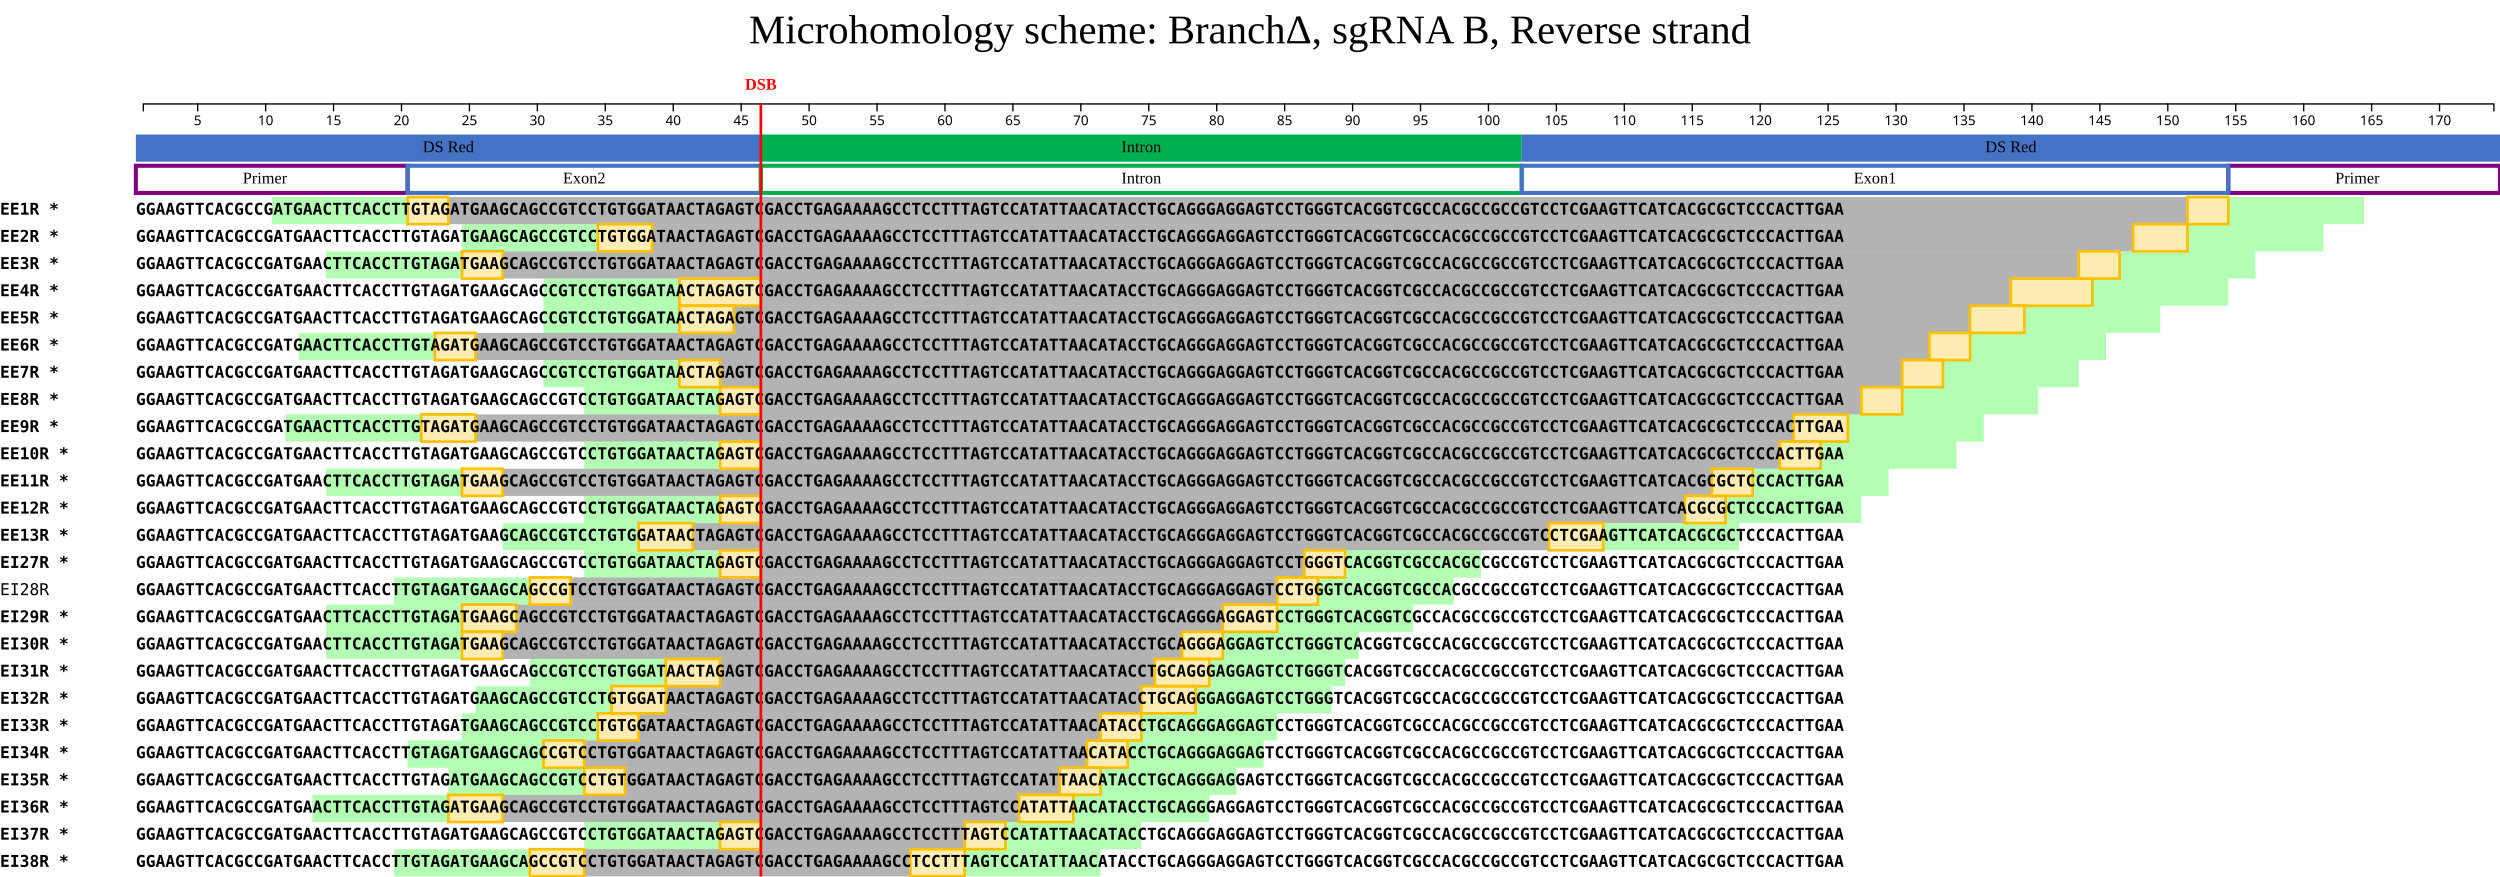
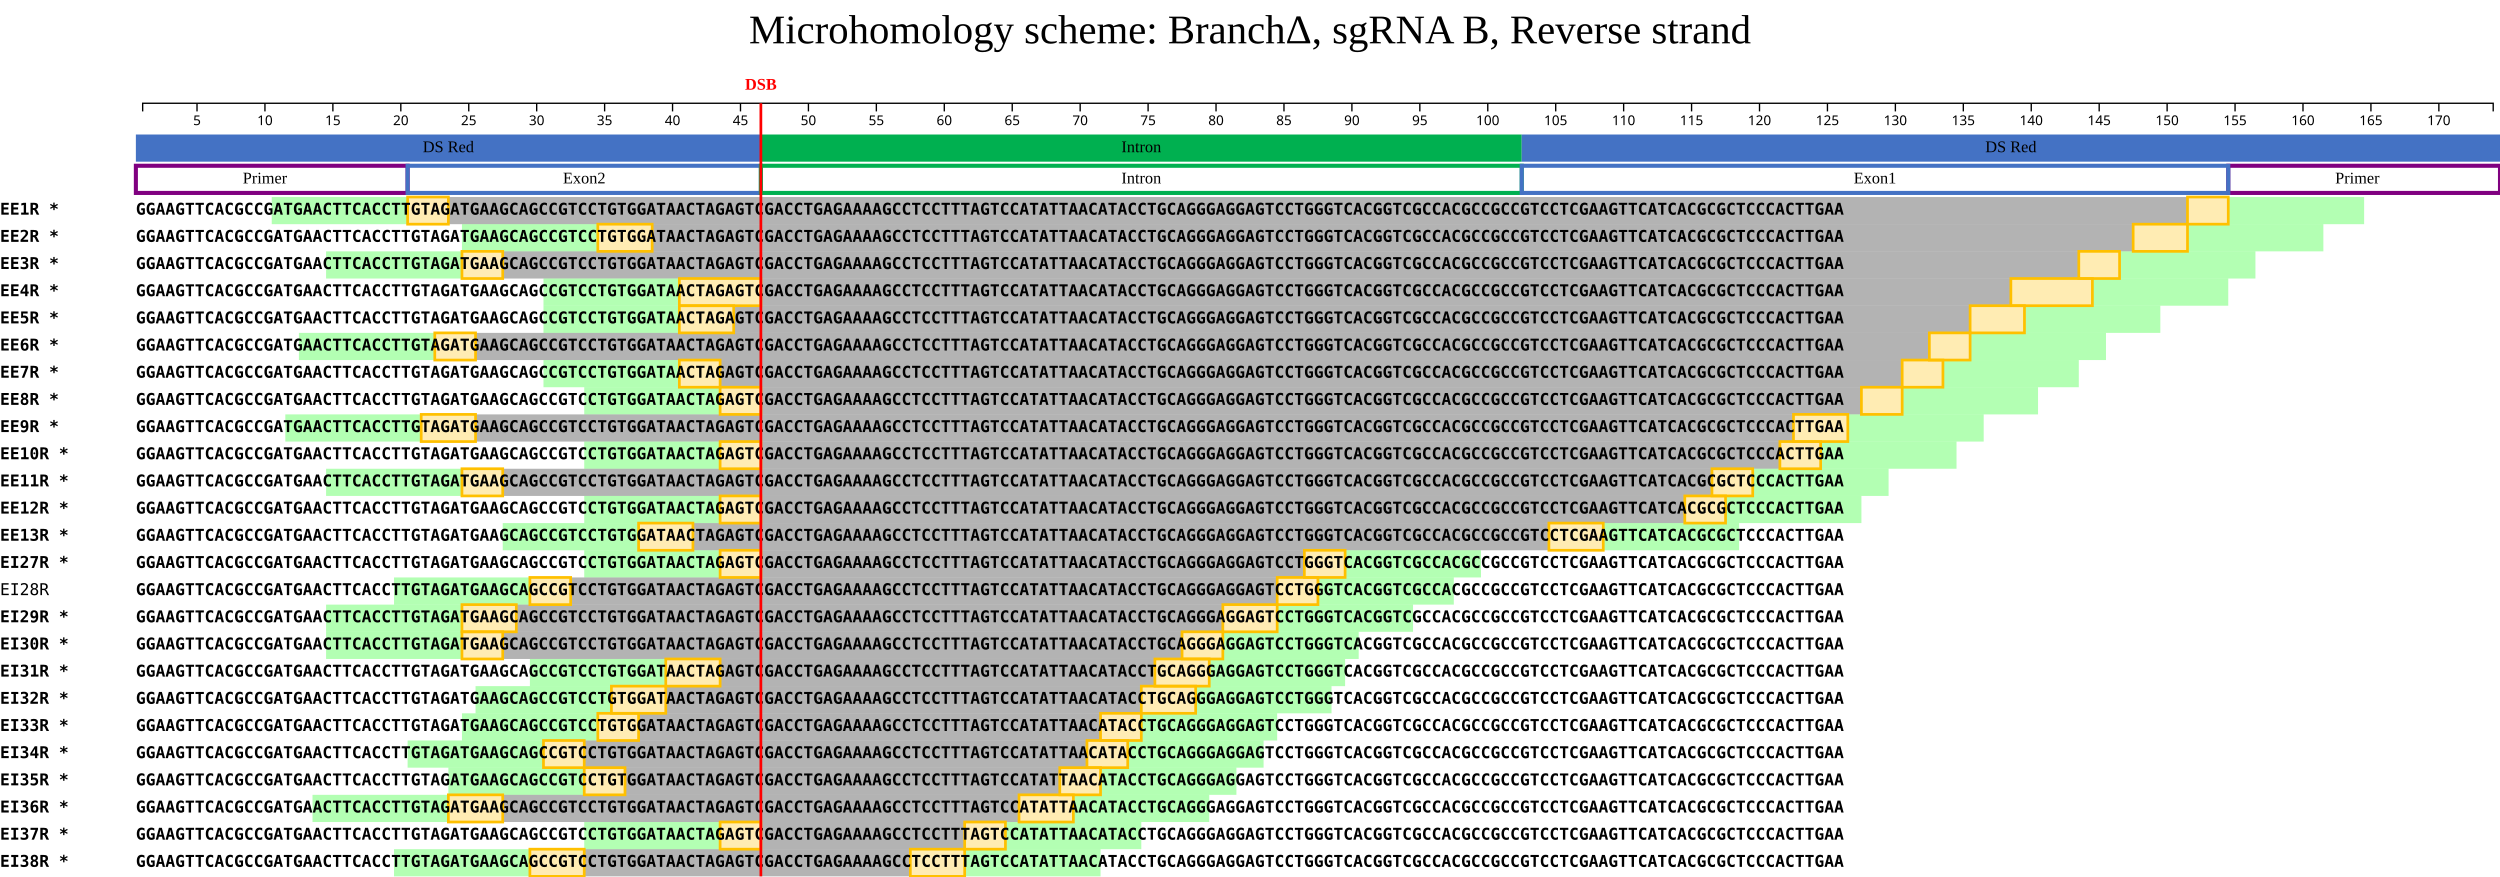
<svg width="1840" height="645">
  <g width="1840" height="50">
    <text x="920" y="25" style="text-anchor: middle; dominant-baseline: middle; overflow: visible; font-size: 30px;">Microhomology scheme: BranchΔ, sgRNA B, Reverse strand</text>
  </g>
  <g transform="translate(0, 53)" width="1840" height="592">
    <g transform="translate(100, 23)" width="1740" height="20">
      <g fill="none" font-size="10" font-family="sans-serif" text-anchor="middle">
-         <path class="domain" stroke="currentColor" d="M5.5,6V0.5H1735.5V6" />
-         <g class="tick" opacity="1" transform="translate(45.5,0)">
+         <path class="domain" stroke="currentColor" d="M5,6V0H1735V6" />
+         <g class="tick" opacity="1" transform="translate(45,0)">
          <line stroke="currentColor" y2="6" />
          <text fill="currentColor" y="9" dy="0.71em">5</text>
        </g>
-         <g class="tick" opacity="1" transform="translate(95.5,0)">
+         <g class="tick" opacity="1" transform="translate(95,0)">
          <line stroke="currentColor" y2="6" />
          <text fill="currentColor" y="9" dy="0.71em">10</text>
        </g>
-         <g class="tick" opacity="1" transform="translate(145.5,0)">
+         <g class="tick" opacity="1" transform="translate(145,0)">
          <line stroke="currentColor" y2="6" />
          <text fill="currentColor" y="9" dy="0.71em">15</text>
        </g>
-         <g class="tick" opacity="1" transform="translate(195.5,0)">
+         <g class="tick" opacity="1" transform="translate(195,0)">
          <line stroke="currentColor" y2="6" />
          <text fill="currentColor" y="9" dy="0.71em">20</text>
        </g>
-         <g class="tick" opacity="1" transform="translate(245.5,0)">
+         <g class="tick" opacity="1" transform="translate(245,0)">
          <line stroke="currentColor" y2="6" />
          <text fill="currentColor" y="9" dy="0.71em">25</text>
        </g>
-         <g class="tick" opacity="1" transform="translate(295.5,0)">
+         <g class="tick" opacity="1" transform="translate(295,0)">
          <line stroke="currentColor" y2="6" />
          <text fill="currentColor" y="9" dy="0.71em">30</text>
        </g>
-         <g class="tick" opacity="1" transform="translate(345.5,0)">
+         <g class="tick" opacity="1" transform="translate(345,0)">
          <line stroke="currentColor" y2="6" />
          <text fill="currentColor" y="9" dy="0.71em">35</text>
        </g>
-         <g class="tick" opacity="1" transform="translate(395.5,0)">
+         <g class="tick" opacity="1" transform="translate(395,0)">
          <line stroke="currentColor" y2="6" />
          <text fill="currentColor" y="9" dy="0.71em">40</text>
        </g>
-         <g class="tick" opacity="1" transform="translate(445.5,0)">
+         <g class="tick" opacity="1" transform="translate(445,0)">
          <line stroke="currentColor" y2="6" />
          <text fill="currentColor" y="9" dy="0.71em">45</text>
        </g>
-         <g class="tick" opacity="1" transform="translate(495.5,0)">
+         <g class="tick" opacity="1" transform="translate(495,0)">
          <line stroke="currentColor" y2="6" />
          <text fill="currentColor" y="9" dy="0.71em">50</text>
        </g>
-         <g class="tick" opacity="1" transform="translate(545.5,0)">
+         <g class="tick" opacity="1" transform="translate(545,0)">
          <line stroke="currentColor" y2="6" />
          <text fill="currentColor" y="9" dy="0.71em">55</text>
        </g>
-         <g class="tick" opacity="1" transform="translate(595.5,0)">
+         <g class="tick" opacity="1" transform="translate(595,0)">
          <line stroke="currentColor" y2="6" />
          <text fill="currentColor" y="9" dy="0.71em">60</text>
        </g>
-         <g class="tick" opacity="1" transform="translate(645.5,0)">
+         <g class="tick" opacity="1" transform="translate(645,0)">
          <line stroke="currentColor" y2="6" />
          <text fill="currentColor" y="9" dy="0.71em">65</text>
        </g>
-         <g class="tick" opacity="1" transform="translate(695.5,0)">
+         <g class="tick" opacity="1" transform="translate(695,0)">
          <line stroke="currentColor" y2="6" />
          <text fill="currentColor" y="9" dy="0.71em">70</text>
        </g>
-         <g class="tick" opacity="1" transform="translate(745.5,0)">
+         <g class="tick" opacity="1" transform="translate(745,0)">
          <line stroke="currentColor" y2="6" />
          <text fill="currentColor" y="9" dy="0.71em">75</text>
        </g>
-         <g class="tick" opacity="1" transform="translate(795.5,0)">
+         <g class="tick" opacity="1" transform="translate(795,0)">
          <line stroke="currentColor" y2="6" />
          <text fill="currentColor" y="9" dy="0.71em">80</text>
        </g>
-         <g class="tick" opacity="1" transform="translate(845.5,0)">
+         <g class="tick" opacity="1" transform="translate(845,0)">
          <line stroke="currentColor" y2="6" />
          <text fill="currentColor" y="9" dy="0.71em">85</text>
        </g>
-         <g class="tick" opacity="1" transform="translate(895.5,0)">
+         <g class="tick" opacity="1" transform="translate(895,0)">
          <line stroke="currentColor" y2="6" />
          <text fill="currentColor" y="9" dy="0.71em">90</text>
        </g>
-         <g class="tick" opacity="1" transform="translate(945.5,0)">
+         <g class="tick" opacity="1" transform="translate(945,0)">
          <line stroke="currentColor" y2="6" />
          <text fill="currentColor" y="9" dy="0.71em">95</text>
        </g>
-         <g class="tick" opacity="1" transform="translate(995.5,0)">
+         <g class="tick" opacity="1" transform="translate(995,0)">
          <line stroke="currentColor" y2="6" />
          <text fill="currentColor" y="9" dy="0.71em">100</text>
        </g>
-         <g class="tick" opacity="1" transform="translate(1045.5,0)">
+         <g class="tick" opacity="1" transform="translate(1045,0)">
          <line stroke="currentColor" y2="6" />
          <text fill="currentColor" y="9" dy="0.71em">105</text>
        </g>
-         <g class="tick" opacity="1" transform="translate(1095.5,0)">
+         <g class="tick" opacity="1" transform="translate(1095,0)">
          <line stroke="currentColor" y2="6" />
          <text fill="currentColor" y="9" dy="0.71em">110</text>
        </g>
-         <g class="tick" opacity="1" transform="translate(1145.5,0)">
+         <g class="tick" opacity="1" transform="translate(1145,0)">
          <line stroke="currentColor" y2="6" />
          <text fill="currentColor" y="9" dy="0.71em">115</text>
        </g>
-         <g class="tick" opacity="1" transform="translate(1195.5,0)">
+         <g class="tick" opacity="1" transform="translate(1195,0)">
          <line stroke="currentColor" y2="6" />
          <text fill="currentColor" y="9" dy="0.71em">120</text>
        </g>
-         <g class="tick" opacity="1" transform="translate(1245.5,0)">
+         <g class="tick" opacity="1" transform="translate(1245,0)">
          <line stroke="currentColor" y2="6" />
          <text fill="currentColor" y="9" dy="0.71em">125</text>
        </g>
-         <g class="tick" opacity="1" transform="translate(1295.5,0)">
+         <g class="tick" opacity="1" transform="translate(1295,0)">
          <line stroke="currentColor" y2="6" />
          <text fill="currentColor" y="9" dy="0.71em">130</text>
        </g>
-         <g class="tick" opacity="1" transform="translate(1345.5,0)">
+         <g class="tick" opacity="1" transform="translate(1345,0)">
          <line stroke="currentColor" y2="6" />
          <text fill="currentColor" y="9" dy="0.71em">135</text>
        </g>
-         <g class="tick" opacity="1" transform="translate(1395.5,0)">
+         <g class="tick" opacity="1" transform="translate(1395,0)">
          <line stroke="currentColor" y2="6" />
          <text fill="currentColor" y="9" dy="0.71em">140</text>
        </g>
-         <g class="tick" opacity="1" transform="translate(1445.5,0)">
+         <g class="tick" opacity="1" transform="translate(1445,0)">
          <line stroke="currentColor" y2="6" />
          <text fill="currentColor" y="9" dy="0.71em">145</text>
        </g>
-         <g class="tick" opacity="1" transform="translate(1495.5,0)">
+         <g class="tick" opacity="1" transform="translate(1495,0)">
          <line stroke="currentColor" y2="6" />
          <text fill="currentColor" y="9" dy="0.71em">150</text>
        </g>
-         <g class="tick" opacity="1" transform="translate(1545.5,0)">
+         <g class="tick" opacity="1" transform="translate(1545,0)">
          <line stroke="currentColor" y2="6" />
          <text fill="currentColor" y="9" dy="0.71em">155</text>
        </g>
-         <g class="tick" opacity="1" transform="translate(1595.5,0)">
+         <g class="tick" opacity="1" transform="translate(1595,0)">
          <line stroke="currentColor" y2="6" />
          <text fill="currentColor" y="9" dy="0.71em">160</text>
        </g>
-         <g class="tick" opacity="1" transform="translate(1645.5,0)">
+         <g class="tick" opacity="1" transform="translate(1645,0)">
          <line stroke="currentColor" y2="6" />
          <text fill="currentColor" y="9" dy="0.71em">165</text>
        </g>
-         <g class="tick" opacity="1" transform="translate(1695.5,0)">
+         <g class="tick" opacity="1" transform="translate(1695,0)">
          <line stroke="currentColor" y2="6" />
          <text fill="currentColor" y="9" dy="0.71em">170</text>
        </g>
      </g>
    </g>
    <g transform="translate(100, 46)" width="1740" height="20" style="overflow: visible;">
      <rect x="0" y="0" width="460" height="20" style="fill: rgb(68, 114, 196);" />
      <text text-anchor="middle" transform="translate(230, 10)" dy=".5ex">DS Red</text>
      <rect x="460" y="0" width="560" height="20" style="fill: rgb(0, 176, 80);" />
      <text text-anchor="middle" transform="translate(740, 10)" dy=".5ex">Intron</text>
      <rect x="1020" y="0" width="720" height="20" style="fill: rgb(68, 114, 196);" />
      <text text-anchor="middle" transform="translate(1380, 10)" dy=".5ex">DS Red</text>
    </g>
    <g transform="translate(100, 69)" width="1740" height="20">
      <rect x="0" y="0" width="200" height="20" style="fill: rgba(0, 0, 0, 0); fill-opacity: 0; stroke: purple; stroke-opacity: 1; stroke-width: 3;" />
      <text text-anchor="middle" x="95" y="10" dy=".5ex">Primer</text>
      <rect x="1540" y="0" width="200" height="20" style="fill: rgba(0, 0, 0, 0); fill-opacity: 0; stroke: purple; stroke-opacity: 1; stroke-width: 3;" />
      <text text-anchor="middle" x="1635" y="10" dy=".5ex">Primer</text>
    </g>
    <g transform="translate(100, 69)" width="1740" height="20">
      <rect x="200" y="0" width="260" height="20" style="fill: rgba(0, 0, 0, 0); fill-opacity: 0; stroke: rgb(68, 114, 196); stroke-opacity: 1; stroke-width: 3;" />
      <text text-anchor="middle" transform="translate(330, 10)" dy=".5ex">Exon2</text>
      <rect x="460" y="0" width="560" height="20" style="fill: rgba(0, 0, 0, 0); fill-opacity: 0; stroke: rgb(0, 176, 80); stroke-opacity: 1; stroke-width: 3;" />
      <text text-anchor="middle" transform="translate(740, 10)" dy=".5ex">Intron</text>
      <rect x="1020" y="0" width="520" height="20" style="fill: rgba(0, 0, 0, 0); fill-opacity: 0; stroke: rgb(68, 114, 196); stroke-opacity: 1; stroke-width: 3;" />
      <text text-anchor="middle" transform="translate(1280, 10)" dy=".5ex">Exon1</text>
    </g>
    <g transform="translate(0, 92)" width="100" height="500" style="overflow: visible;">
      <g transform="translate(0, 0)" width="100" height="20" style="overflow: visible;">
        <text x="0" y="10" dy=".5ex" style="font-family: monospace; font-weight: bold;">EE1R *</text>
      </g>
      <g transform="translate(0, 20)" width="100" height="20" style="overflow: visible;">
        <text x="0" y="10" dy=".5ex" style="font-family: monospace; font-weight: bold;">EE2R *</text>
      </g>
      <g transform="translate(0, 40)" width="100" height="20" style="overflow: visible;">
        <text x="0" y="10" dy=".5ex" style="font-family: monospace; font-weight: bold;">EE3R *</text>
      </g>
      <g transform="translate(0, 60)" width="100" height="20" style="overflow: visible;">
        <text x="0" y="10" dy=".5ex" style="font-family: monospace; font-weight: bold;">EE4R *</text>
      </g>
      <g transform="translate(0, 80)" width="100" height="20" style="overflow: visible;">
        <text x="0" y="10" dy=".5ex" style="font-family: monospace; font-weight: bold;">EE5R *</text>
      </g>
      <g transform="translate(0, 100)" width="100" height="20" style="overflow: visible;">
        <text x="0" y="10" dy=".5ex" style="font-family: monospace; font-weight: bold;">EE6R *</text>
      </g>
      <g transform="translate(0, 120)" width="100" height="20" style="overflow: visible;">
        <text x="0" y="10" dy=".5ex" style="font-family: monospace; font-weight: bold;">EE7R *</text>
      </g>
      <g transform="translate(0, 140)" width="100" height="20" style="overflow: visible;">
        <text x="0" y="10" dy=".5ex" style="font-family: monospace; font-weight: bold;">EE8R *</text>
      </g>
      <g transform="translate(0, 160)" width="100" height="20" style="overflow: visible;">
        <text x="0" y="10" dy=".5ex" style="font-family: monospace; font-weight: bold;">EE9R *</text>
      </g>
      <g transform="translate(0, 180)" width="100" height="20" style="overflow: visible;">
        <text x="0" y="10" dy=".5ex" style="font-family: monospace; font-weight: bold;">EE10R *</text>
      </g>
      <g transform="translate(0, 200)" width="100" height="20" style="overflow: visible;">
        <text x="0" y="10" dy=".5ex" style="font-family: monospace; font-weight: bold;">EE11R *</text>
      </g>
      <g transform="translate(0, 220)" width="100" height="20" style="overflow: visible;">
        <text x="0" y="10" dy=".5ex" style="font-family: monospace; font-weight: bold;">EE12R *</text>
      </g>
      <g transform="translate(0, 240)" width="100" height="20" style="overflow: visible;">
        <text x="0" y="10" dy=".5ex" style="font-family: monospace; font-weight: bold;">EE13R *</text>
      </g>
      <g transform="translate(0, 260)" width="100" height="20" style="overflow: visible;">
        <text x="0" y="10" dy=".5ex" style="font-family: monospace; font-weight: bold;">EI27R *</text>
      </g>
      <g transform="translate(0, 280)" width="100" height="20" style="overflow: visible;">
        <text x="0" y="10" dy=".5ex" style="font-family: monospace; font-weight: normal;">EI28R</text>
      </g>
      <g transform="translate(0, 300)" width="100" height="20" style="overflow: visible;">
        <text x="0" y="10" dy=".5ex" style="font-family: monospace; font-weight: bold;">EI29R *</text>
      </g>
      <g transform="translate(0, 320)" width="100" height="20" style="overflow: visible;">
        <text x="0" y="10" dy=".5ex" style="font-family: monospace; font-weight: bold;">EI30R *</text>
      </g>
      <g transform="translate(0, 340)" width="100" height="20" style="overflow: visible;">
        <text x="0" y="10" dy=".5ex" style="font-family: monospace; font-weight: bold;">EI31R *</text>
      </g>
      <g transform="translate(0, 360)" width="100" height="20" style="overflow: visible;">
        <text x="0" y="10" dy=".5ex" style="font-family: monospace; font-weight: bold;">EI32R *</text>
      </g>
      <g transform="translate(0, 380)" width="100" height="20" style="overflow: visible;">
        <text x="0" y="10" dy=".5ex" style="font-family: monospace; font-weight: bold;">EI33R *</text>
      </g>
      <g transform="translate(0, 400)" width="100" height="20" style="overflow: visible;">
        <text x="0" y="10" dy=".5ex" style="font-family: monospace; font-weight: bold;">EI34R *</text>
      </g>
      <g transform="translate(0, 420)" width="100" height="20" style="overflow: visible;">
        <text x="0" y="10" dy=".5ex" style="font-family: monospace; font-weight: bold;">EI35R *</text>
      </g>
      <g transform="translate(0, 440)" width="100" height="20" style="overflow: visible;">
        <text x="0" y="10" dy=".5ex" style="font-family: monospace; font-weight: bold;">EI36R *</text>
      </g>
      <g transform="translate(0, 460)" width="100" height="20" style="overflow: visible;">
        <text x="0" y="10" dy=".5ex" style="font-family: monospace; font-weight: bold;">EI37R *</text>
      </g>
      <g transform="translate(0, 480)" width="100" height="20" style="overflow: visible;">
        <text x="0" y="10" dy=".5ex" style="font-family: monospace; font-weight: bold;">EI38R *</text>
      </g>
    </g>
    <g transform="translate(100, 92)" height="500" style="overflow: visible;">
      <rect x="100" y="0" width="100" height="20" style="fill: rgb(0, 255, 0); opacity: 0.3;" />
      <rect x="1540" y="0" width="100" height="20" style="fill: rgb(0, 255, 0); opacity: 0.3;" />
      <rect x="230" y="0" width="1280" height="20" opacity="0.3" style="fill: black;" />
      <rect x="240" y="20" width="100" height="20" style="fill: rgb(0, 255, 0); opacity: 0.3;" />
      <rect x="1510" y="20" width="100" height="20" style="fill: rgb(0, 255, 0); opacity: 0.3;" />
      <rect x="380" y="20" width="1090" height="20" opacity="0.3" style="fill: black;" />
      <rect x="140" y="40" width="100" height="20" style="fill: rgb(0, 255, 0); opacity: 0.3;" />
      <rect x="1460" y="40" width="100" height="20" style="fill: rgb(0, 255, 0); opacity: 0.3;" />
      <rect x="270" y="40" width="1160" height="20" opacity="0.3" style="fill: black;" />
      <rect x="300" y="60" width="100" height="20" style="fill: rgb(0, 255, 0); opacity: 0.3;" />
      <rect x="1440" y="60" width="100" height="20" style="fill: rgb(0, 255, 0); opacity: 0.3;" />
      <rect x="460" y="60" width="920" height="20" opacity="0.3" style="fill: black;" />
      <rect x="300" y="80" width="100" height="20" style="fill: rgb(0, 255, 0); opacity: 0.3;" />
      <rect x="1390" y="80" width="100" height="20" style="fill: rgb(0, 255, 0); opacity: 0.3;" />
      <rect x="440" y="80" width="910" height="20" opacity="0.3" style="fill: black;" />
      <rect x="120" y="100" width="100" height="20" style="fill: rgb(0, 255, 0); opacity: 0.3;" />
      <rect x="1350" y="100" width="100" height="20" style="fill: rgb(0, 255, 0); opacity: 0.3;" />
      <rect x="250" y="100" width="1070" height="20" opacity="0.3" style="fill: black;" />
      <rect x="300" y="120" width="100" height="20" style="fill: rgb(0, 255, 0); opacity: 0.3;" />
      <rect x="1330" y="120" width="100" height="20" style="fill: rgb(0, 255, 0); opacity: 0.3;" />
      <rect x="430" y="120" width="870" height="20" opacity="0.3" style="fill: black;" />
      <rect x="330" y="140" width="100" height="20" style="fill: rgb(0, 255, 0); opacity: 0.3;" />
      <rect x="1300" y="140" width="100" height="20" style="fill: rgb(0, 255, 0); opacity: 0.3;" />
      <rect x="460" y="140" width="810" height="20" opacity="0.3" style="fill: black;" />
      <rect x="110" y="160" width="100" height="20" style="fill: rgb(0, 255, 0); opacity: 0.3;" />
      <rect x="1260" y="160" width="100" height="20" style="fill: rgb(0, 255, 0); opacity: 0.3;" />
      <rect x="250" y="160" width="970" height="20" opacity="0.3" style="fill: black;" />
      <rect x="330" y="180" width="100" height="20" style="fill: rgb(0, 255, 0); opacity: 0.3;" />
      <rect x="1240" y="180" width="100" height="20" style="fill: rgb(0, 255, 0); opacity: 0.3;" />
      <rect x="460" y="180" width="750" height="20" opacity="0.3" style="fill: black;" />
      <rect x="140" y="200" width="100" height="20" style="fill: rgb(0, 255, 0); opacity: 0.3;" />
      <rect x="1190" y="200" width="100" height="20" style="fill: rgb(0, 255, 0); opacity: 0.3;" />
      <rect x="270" y="200" width="890" height="20" opacity="0.3" style="fill: black;" />
      <rect x="330" y="220" width="100" height="20" style="fill: rgb(0, 255, 0); opacity: 0.3;" />
      <rect x="1170" y="220" width="100" height="20" style="fill: rgb(0, 255, 0); opacity: 0.3;" />
      <rect x="460" y="220" width="680" height="20" opacity="0.3" style="fill: black;" />
      <rect x="270" y="240" width="100" height="20" style="fill: rgb(0, 255, 0); opacity: 0.3;" />
      <rect x="1080" y="240" width="100" height="20" style="fill: rgb(0, 255, 0); opacity: 0.3;" />
      <rect x="410" y="240" width="630" height="20" opacity="0.3" style="fill: black;" />
      <rect x="330" y="260" width="100" height="20" style="fill: rgb(0, 255, 0); opacity: 0.3;" />
      <rect x="890" y="260" width="100" height="20" style="fill: rgb(0, 255, 0); opacity: 0.3;" />
      <rect x="460" y="260" width="400" height="20" opacity="0.3" style="fill: black;" />
      <rect x="190" y="280" width="100" height="20" style="fill: rgb(0, 255, 0); opacity: 0.3;" />
      <rect x="870" y="280" width="100" height="20" style="fill: rgb(0, 255, 0); opacity: 0.3;" />
      <rect x="320" y="280" width="520" height="20" opacity="0.3" style="fill: black;" />
      <rect x="140" y="300" width="100" height="20" style="fill: rgb(0, 255, 0); opacity: 0.3;" />
      <rect x="840" y="300" width="100" height="20" style="fill: rgb(0, 255, 0); opacity: 0.3;" />
      <rect x="280" y="300" width="520" height="20" opacity="0.3" style="fill: black;" />
      <rect x="140" y="320" width="100" height="20" style="fill: rgb(0, 255, 0); opacity: 0.3;" />
      <rect x="800" y="320" width="100" height="20" style="fill: rgb(0, 255, 0); opacity: 0.3;" />
      <rect x="270" y="320" width="500" height="20" opacity="0.3" style="fill: black;" />
      <rect x="290" y="340" width="100" height="20" style="fill: rgb(0, 255, 0); opacity: 0.3;" />
      <rect x="790" y="340" width="100" height="20" style="fill: rgb(0, 255, 0); opacity: 0.3;" />
      <rect x="430" y="340" width="320" height="20" opacity="0.3" style="fill: black;" />
      <rect x="250" y="360" width="100" height="20" style="fill: rgb(0, 255, 0); opacity: 0.3;" />
      <rect x="780" y="360" width="100" height="20" style="fill: rgb(0, 255, 0); opacity: 0.3;" />
      <rect x="390" y="360" width="350" height="20" opacity="0.3" style="fill: black;" />
      <rect x="240" y="380" width="100" height="20" style="fill: rgb(0, 255, 0); opacity: 0.3;" />
      <rect x="740" y="380" width="100" height="20" style="fill: rgb(0, 255, 0); opacity: 0.3;" />
      <rect x="370" y="380" width="340" height="20" opacity="0.3" style="fill: black;" />
      <rect x="200" y="400" width="100" height="20" style="fill: rgb(0, 255, 0); opacity: 0.3;" />
      <rect x="730" y="400" width="100" height="20" style="fill: rgb(0, 255, 0); opacity: 0.3;" />
      <rect x="330" y="400" width="370" height="20" opacity="0.3" style="fill: black;" />
      <rect x="230" y="420" width="100" height="20" style="fill: rgb(0, 255, 0); opacity: 0.3;" />
      <rect x="710" y="420" width="100" height="20" style="fill: rgb(0, 255, 0); opacity: 0.3;" />
      <rect x="360" y="420" width="320" height="20" opacity="0.3" style="fill: black;" />
      <rect x="130" y="440" width="100" height="20" style="fill: rgb(0, 255, 0); opacity: 0.3;" />
      <rect x="690" y="440" width="100" height="20" style="fill: rgb(0, 255, 0); opacity: 0.3;" />
      <rect x="270" y="440" width="380" height="20" opacity="0.3" style="fill: black;" />
      <rect x="330" y="460" width="100" height="20" style="fill: rgb(0, 255, 0); opacity: 0.3;" />
      <rect x="640" y="460" width="100" height="20" style="fill: rgb(0, 255, 0); opacity: 0.3;" />
      <rect x="460" y="460" width="150" height="20" opacity="0.3" style="fill: black;" />
      <rect x="190" y="480" width="100" height="20" style="fill: rgb(0, 255, 0); opacity: 0.3;" />
      <rect x="610" y="480" width="100" height="20" style="fill: rgb(0, 255, 0); opacity: 0.3;" />
      <rect x="330" y="480" width="240" height="20" opacity="0.3" style="fill: black;" />
      <rect x="200" y="0" width="30" height="20" style="fill: rgb(255, 192, 0); fill-opacity: 0.3; stroke: rgb(255, 192, 0); stroke-opacity: 1; stroke-width: 2;" />
      <rect x="1510" y="0" width="30" height="20" style="fill: rgb(255, 192, 0); fill-opacity: 0.3; stroke: rgb(255, 192, 0); stroke-opacity: 1; stroke-width: 2;" />
      <g width="1740" height="20" transform="translate(0, 0)">
        <text x="0" y="10" dy=".5ex" textLength="1740" style="font-family: monospace; font-weight: bold;">GGAAGTTCACGCCGATGAACTTCACCTTGTAGATGAAGCAGCCGTCCTGTGGATAACTAGAGTCGACCTGAGAAAAGCCTCCTTTAGTCCATATTAACATACCTGCAGGGAGGAGTCCTGGGTCACGGTCGCCACGCCGCCGTCCTCGAAGTTCATCACGCGCTCCCACTTGAA</text>
      </g>
      <rect x="340" y="20" width="40" height="20" style="fill: rgb(255, 192, 0); fill-opacity: 0.3; stroke: rgb(255, 192, 0); stroke-opacity: 1; stroke-width: 2;" />
      <rect x="1470" y="20" width="40" height="20" style="fill: rgb(255, 192, 0); fill-opacity: 0.3; stroke: rgb(255, 192, 0); stroke-opacity: 1; stroke-width: 2;" />
      <g width="1740" height="20" transform="translate(0, 20)">
        <text x="0" y="10" dy=".5ex" textLength="1740" style="font-family: monospace; font-weight: bold;">GGAAGTTCACGCCGATGAACTTCACCTTGTAGATGAAGCAGCCGTCCTGTGGATAACTAGAGTCGACCTGAGAAAAGCCTCCTTTAGTCCATATTAACATACCTGCAGGGAGGAGTCCTGGGTCACGGTCGCCACGCCGCCGTCCTCGAAGTTCATCACGCGCTCCCACTTGAA</text>
      </g>
      <rect x="240" y="40" width="30" height="20" style="fill: rgb(255, 192, 0); fill-opacity: 0.3; stroke: rgb(255, 192, 0); stroke-opacity: 1; stroke-width: 2;" />
      <rect x="1430" y="40" width="30" height="20" style="fill: rgb(255, 192, 0); fill-opacity: 0.3; stroke: rgb(255, 192, 0); stroke-opacity: 1; stroke-width: 2;" />
      <g width="1740" height="20" transform="translate(0, 40)">
        <text x="0" y="10" dy=".5ex" textLength="1740" style="font-family: monospace; font-weight: bold;">GGAAGTTCACGCCGATGAACTTCACCTTGTAGATGAAGCAGCCGTCCTGTGGATAACTAGAGTCGACCTGAGAAAAGCCTCCTTTAGTCCATATTAACATACCTGCAGGGAGGAGTCCTGGGTCACGGTCGCCACGCCGCCGTCCTCGAAGTTCATCACGCGCTCCCACTTGAA</text>
      </g>
      <rect x="400" y="60" width="60" height="20" style="fill: rgb(255, 192, 0); fill-opacity: 0.3; stroke: rgb(255, 192, 0); stroke-opacity: 1; stroke-width: 2;" />
      <rect x="1380" y="60" width="60" height="20" style="fill: rgb(255, 192, 0); fill-opacity: 0.3; stroke: rgb(255, 192, 0); stroke-opacity: 1; stroke-width: 2;" />
      <g width="1740" height="20" transform="translate(0, 60)">
        <text x="0" y="10" dy=".5ex" textLength="1740" style="font-family: monospace; font-weight: bold;">GGAAGTTCACGCCGATGAACTTCACCTTGTAGATGAAGCAGCCGTCCTGTGGATAACTAGAGTCGACCTGAGAAAAGCCTCCTTTAGTCCATATTAACATACCTGCAGGGAGGAGTCCTGGGTCACGGTCGCCACGCCGCCGTCCTCGAAGTTCATCACGCGCTCCCACTTGAA</text>
      </g>
      <rect x="400" y="80" width="40" height="20" style="fill: rgb(255, 192, 0); fill-opacity: 0.3; stroke: rgb(255, 192, 0); stroke-opacity: 1; stroke-width: 2;" />
      <rect x="1350" y="80" width="40" height="20" style="fill: rgb(255, 192, 0); fill-opacity: 0.3; stroke: rgb(255, 192, 0); stroke-opacity: 1; stroke-width: 2;" />
      <g width="1740" height="20" transform="translate(0, 80)">
        <text x="0" y="10" dy=".5ex" textLength="1740" style="font-family: monospace; font-weight: bold;">GGAAGTTCACGCCGATGAACTTCACCTTGTAGATGAAGCAGCCGTCCTGTGGATAACTAGAGTCGACCTGAGAAAAGCCTCCTTTAGTCCATATTAACATACCTGCAGGGAGGAGTCCTGGGTCACGGTCGCCACGCCGCCGTCCTCGAAGTTCATCACGCGCTCCCACTTGAA</text>
      </g>
      <rect x="220" y="100" width="30" height="20" style="fill: rgb(255, 192, 0); fill-opacity: 0.3; stroke: rgb(255, 192, 0); stroke-opacity: 1; stroke-width: 2;" />
      <rect x="1320" y="100" width="30" height="20" style="fill: rgb(255, 192, 0); fill-opacity: 0.3; stroke: rgb(255, 192, 0); stroke-opacity: 1; stroke-width: 2;" />
      <g width="1740" height="20" transform="translate(0, 100)">
        <text x="0" y="10" dy=".5ex" textLength="1740" style="font-family: monospace; font-weight: bold;">GGAAGTTCACGCCGATGAACTTCACCTTGTAGATGAAGCAGCCGTCCTGTGGATAACTAGAGTCGACCTGAGAAAAGCCTCCTTTAGTCCATATTAACATACCTGCAGGGAGGAGTCCTGGGTCACGGTCGCCACGCCGCCGTCCTCGAAGTTCATCACGCGCTCCCACTTGAA</text>
      </g>
      <rect x="400" y="120" width="30" height="20" style="fill: rgb(255, 192, 0); fill-opacity: 0.3; stroke: rgb(255, 192, 0); stroke-opacity: 1; stroke-width: 2;" />
      <rect x="1300" y="120" width="30" height="20" style="fill: rgb(255, 192, 0); fill-opacity: 0.3; stroke: rgb(255, 192, 0); stroke-opacity: 1; stroke-width: 2;" />
      <g width="1740" height="20" transform="translate(0, 120)">
        <text x="0" y="10" dy=".5ex" textLength="1740" style="font-family: monospace; font-weight: bold;">GGAAGTTCACGCCGATGAACTTCACCTTGTAGATGAAGCAGCCGTCCTGTGGATAACTAGAGTCGACCTGAGAAAAGCCTCCTTTAGTCCATATTAACATACCTGCAGGGAGGAGTCCTGGGTCACGGTCGCCACGCCGCCGTCCTCGAAGTTCATCACGCGCTCCCACTTGAA</text>
      </g>
      <rect x="430" y="140" width="30" height="20" style="fill: rgb(255, 192, 0); fill-opacity: 0.3; stroke: rgb(255, 192, 0); stroke-opacity: 1; stroke-width: 2;" />
      <rect x="1270" y="140" width="30" height="20" style="fill: rgb(255, 192, 0); fill-opacity: 0.3; stroke: rgb(255, 192, 0); stroke-opacity: 1; stroke-width: 2;" />
      <g width="1740" height="20" transform="translate(0, 140)">
        <text x="0" y="10" dy=".5ex" textLength="1740" style="font-family: monospace; font-weight: bold;">GGAAGTTCACGCCGATGAACTTCACCTTGTAGATGAAGCAGCCGTCCTGTGGATAACTAGAGTCGACCTGAGAAAAGCCTCCTTTAGTCCATATTAACATACCTGCAGGGAGGAGTCCTGGGTCACGGTCGCCACGCCGCCGTCCTCGAAGTTCATCACGCGCTCCCACTTGAA</text>
      </g>
      <rect x="210" y="160" width="40" height="20" style="fill: rgb(255, 192, 0); fill-opacity: 0.3; stroke: rgb(255, 192, 0); stroke-opacity: 1; stroke-width: 2;" />
      <rect x="1220" y="160" width="40" height="20" style="fill: rgb(255, 192, 0); fill-opacity: 0.3; stroke: rgb(255, 192, 0); stroke-opacity: 1; stroke-width: 2;" />
      <g width="1740" height="20" transform="translate(0, 160)">
        <text x="0" y="10" dy=".5ex" textLength="1740" style="font-family: monospace; font-weight: bold;">GGAAGTTCACGCCGATGAACTTCACCTTGTAGATGAAGCAGCCGTCCTGTGGATAACTAGAGTCGACCTGAGAAAAGCCTCCTTTAGTCCATATTAACATACCTGCAGGGAGGAGTCCTGGGTCACGGTCGCCACGCCGCCGTCCTCGAAGTTCATCACGCGCTCCCACTTGAA</text>
      </g>
      <rect x="430" y="180" width="30" height="20" style="fill: rgb(255, 192, 0); fill-opacity: 0.3; stroke: rgb(255, 192, 0); stroke-opacity: 1; stroke-width: 2;" />
      <rect x="1210" y="180" width="30" height="20" style="fill: rgb(255, 192, 0); fill-opacity: 0.3; stroke: rgb(255, 192, 0); stroke-opacity: 1; stroke-width: 2;" />
      <g width="1740" height="20" transform="translate(0, 180)">
        <text x="0" y="10" dy=".5ex" textLength="1740" style="font-family: monospace; font-weight: bold;">GGAAGTTCACGCCGATGAACTTCACCTTGTAGATGAAGCAGCCGTCCTGTGGATAACTAGAGTCGACCTGAGAAAAGCCTCCTTTAGTCCATATTAACATACCTGCAGGGAGGAGTCCTGGGTCACGGTCGCCACGCCGCCGTCCTCGAAGTTCATCACGCGCTCCCACTTGAA</text>
      </g>
      <rect x="240" y="200" width="30" height="20" style="fill: rgb(255, 192, 0); fill-opacity: 0.3; stroke: rgb(255, 192, 0); stroke-opacity: 1; stroke-width: 2;" />
      <rect x="1160" y="200" width="30" height="20" style="fill: rgb(255, 192, 0); fill-opacity: 0.3; stroke: rgb(255, 192, 0); stroke-opacity: 1; stroke-width: 2;" />
      <g width="1740" height="20" transform="translate(0, 200)">
        <text x="0" y="10" dy=".5ex" textLength="1740" style="font-family: monospace; font-weight: bold;">GGAAGTTCACGCCGATGAACTTCACCTTGTAGATGAAGCAGCCGTCCTGTGGATAACTAGAGTCGACCTGAGAAAAGCCTCCTTTAGTCCATATTAACATACCTGCAGGGAGGAGTCCTGGGTCACGGTCGCCACGCCGCCGTCCTCGAAGTTCATCACGCGCTCCCACTTGAA</text>
      </g>
      <rect x="430" y="220" width="30" height="20" style="fill: rgb(255, 192, 0); fill-opacity: 0.3; stroke: rgb(255, 192, 0); stroke-opacity: 1; stroke-width: 2;" />
      <rect x="1140" y="220" width="30" height="20" style="fill: rgb(255, 192, 0); fill-opacity: 0.3; stroke: rgb(255, 192, 0); stroke-opacity: 1; stroke-width: 2;" />
      <g width="1740" height="20" transform="translate(0, 220)">
        <text x="0" y="10" dy=".5ex" textLength="1740" style="font-family: monospace; font-weight: bold;">GGAAGTTCACGCCGATGAACTTCACCTTGTAGATGAAGCAGCCGTCCTGTGGATAACTAGAGTCGACCTGAGAAAAGCCTCCTTTAGTCCATATTAACATACCTGCAGGGAGGAGTCCTGGGTCACGGTCGCCACGCCGCCGTCCTCGAAGTTCATCACGCGCTCCCACTTGAA</text>
      </g>
      <rect x="370" y="240" width="40" height="20" style="fill: rgb(255, 192, 0); fill-opacity: 0.3; stroke: rgb(255, 192, 0); stroke-opacity: 1; stroke-width: 2;" />
      <rect x="1040" y="240" width="40" height="20" style="fill: rgb(255, 192, 0); fill-opacity: 0.3; stroke: rgb(255, 192, 0); stroke-opacity: 1; stroke-width: 2;" />
      <g width="1740" height="20" transform="translate(0, 240)">
        <text x="0" y="10" dy=".5ex" textLength="1740" style="font-family: monospace; font-weight: bold;">GGAAGTTCACGCCGATGAACTTCACCTTGTAGATGAAGCAGCCGTCCTGTGGATAACTAGAGTCGACCTGAGAAAAGCCTCCTTTAGTCCATATTAACATACCTGCAGGGAGGAGTCCTGGGTCACGGTCGCCACGCCGCCGTCCTCGAAGTTCATCACGCGCTCCCACTTGAA</text>
      </g>
      <rect x="430" y="260" width="30" height="20" style="fill: rgb(255, 192, 0); fill-opacity: 0.3; stroke: rgb(255, 192, 0); stroke-opacity: 1; stroke-width: 2;" />
      <rect x="860" y="260" width="30" height="20" style="fill: rgb(255, 192, 0); fill-opacity: 0.3; stroke: rgb(255, 192, 0); stroke-opacity: 1; stroke-width: 2;" />
      <g width="1740" height="20" transform="translate(0, 260)">
        <text x="0" y="10" dy=".5ex" textLength="1740" style="font-family: monospace; font-weight: bold;">GGAAGTTCACGCCGATGAACTTCACCTTGTAGATGAAGCAGCCGTCCTGTGGATAACTAGAGTCGACCTGAGAAAAGCCTCCTTTAGTCCATATTAACATACCTGCAGGGAGGAGTCCTGGGTCACGGTCGCCACGCCGCCGTCCTCGAAGTTCATCACGCGCTCCCACTTGAA</text>
      </g>
      <rect x="290" y="280" width="30" height="20" style="fill: rgb(255, 192, 0); fill-opacity: 0.3; stroke: rgb(255, 192, 0); stroke-opacity: 1; stroke-width: 2;" />
      <rect x="840" y="280" width="30" height="20" style="fill: rgb(255, 192, 0); fill-opacity: 0.3; stroke: rgb(255, 192, 0); stroke-opacity: 1; stroke-width: 2;" />
      <g width="1740" height="20" transform="translate(0, 280)">
        <text x="0" y="10" dy=".5ex" textLength="1740" style="font-family: monospace; font-weight: bold;">GGAAGTTCACGCCGATGAACTTCACCTTGTAGATGAAGCAGCCGTCCTGTGGATAACTAGAGTCGACCTGAGAAAAGCCTCCTTTAGTCCATATTAACATACCTGCAGGGAGGAGTCCTGGGTCACGGTCGCCACGCCGCCGTCCTCGAAGTTCATCACGCGCTCCCACTTGAA</text>
      </g>
      <rect x="240" y="300" width="40" height="20" style="fill: rgb(255, 192, 0); fill-opacity: 0.3; stroke: rgb(255, 192, 0); stroke-opacity: 1; stroke-width: 2;" />
      <rect x="800" y="300" width="40" height="20" style="fill: rgb(255, 192, 0); fill-opacity: 0.3; stroke: rgb(255, 192, 0); stroke-opacity: 1; stroke-width: 2;" />
      <g width="1740" height="20" transform="translate(0, 300)">
        <text x="0" y="10" dy=".5ex" textLength="1740" style="font-family: monospace; font-weight: bold;">GGAAGTTCACGCCGATGAACTTCACCTTGTAGATGAAGCAGCCGTCCTGTGGATAACTAGAGTCGACCTGAGAAAAGCCTCCTTTAGTCCATATTAACATACCTGCAGGGAGGAGTCCTGGGTCACGGTCGCCACGCCGCCGTCCTCGAAGTTCATCACGCGCTCCCACTTGAA</text>
      </g>
      <rect x="240" y="320" width="30" height="20" style="fill: rgb(255, 192, 0); fill-opacity: 0.3; stroke: rgb(255, 192, 0); stroke-opacity: 1; stroke-width: 2;" />
      <rect x="770" y="320" width="30" height="20" style="fill: rgb(255, 192, 0); fill-opacity: 0.3; stroke: rgb(255, 192, 0); stroke-opacity: 1; stroke-width: 2;" />
      <g width="1740" height="20" transform="translate(0, 320)">
        <text x="0" y="10" dy=".5ex" textLength="1740" style="font-family: monospace; font-weight: bold;">GGAAGTTCACGCCGATGAACTTCACCTTGTAGATGAAGCAGCCGTCCTGTGGATAACTAGAGTCGACCTGAGAAAAGCCTCCTTTAGTCCATATTAACATACCTGCAGGGAGGAGTCCTGGGTCACGGTCGCCACGCCGCCGTCCTCGAAGTTCATCACGCGCTCCCACTTGAA</text>
      </g>
      <rect x="390" y="340" width="40" height="20" style="fill: rgb(255, 192, 0); fill-opacity: 0.3; stroke: rgb(255, 192, 0); stroke-opacity: 1; stroke-width: 2;" />
      <rect x="750" y="340" width="40" height="20" style="fill: rgb(255, 192, 0); fill-opacity: 0.3; stroke: rgb(255, 192, 0); stroke-opacity: 1; stroke-width: 2;" />
      <g width="1740" height="20" transform="translate(0, 340)">
        <text x="0" y="10" dy=".5ex" textLength="1740" style="font-family: monospace; font-weight: bold;">GGAAGTTCACGCCGATGAACTTCACCTTGTAGATGAAGCAGCCGTCCTGTGGATAACTAGAGTCGACCTGAGAAAAGCCTCCTTTAGTCCATATTAACATACCTGCAGGGAGGAGTCCTGGGTCACGGTCGCCACGCCGCCGTCCTCGAAGTTCATCACGCGCTCCCACTTGAA</text>
      </g>
      <rect x="350" y="360" width="40" height="20" style="fill: rgb(255, 192, 0); fill-opacity: 0.3; stroke: rgb(255, 192, 0); stroke-opacity: 1; stroke-width: 2;" />
      <rect x="740" y="360" width="40" height="20" style="fill: rgb(255, 192, 0); fill-opacity: 0.3; stroke: rgb(255, 192, 0); stroke-opacity: 1; stroke-width: 2;" />
      <g width="1740" height="20" transform="translate(0, 360)">
        <text x="0" y="10" dy=".5ex" textLength="1740" style="font-family: monospace; font-weight: bold;">GGAAGTTCACGCCGATGAACTTCACCTTGTAGATGAAGCAGCCGTCCTGTGGATAACTAGAGTCGACCTGAGAAAAGCCTCCTTTAGTCCATATTAACATACCTGCAGGGAGGAGTCCTGGGTCACGGTCGCCACGCCGCCGTCCTCGAAGTTCATCACGCGCTCCCACTTGAA</text>
      </g>
      <rect x="340" y="380" width="30" height="20" style="fill: rgb(255, 192, 0); fill-opacity: 0.3; stroke: rgb(255, 192, 0); stroke-opacity: 1; stroke-width: 2;" />
      <rect x="710" y="380" width="30" height="20" style="fill: rgb(255, 192, 0); fill-opacity: 0.3; stroke: rgb(255, 192, 0); stroke-opacity: 1; stroke-width: 2;" />
      <g width="1740" height="20" transform="translate(0, 380)">
        <text x="0" y="10" dy=".5ex" textLength="1740" style="font-family: monospace; font-weight: bold;">GGAAGTTCACGCCGATGAACTTCACCTTGTAGATGAAGCAGCCGTCCTGTGGATAACTAGAGTCGACCTGAGAAAAGCCTCCTTTAGTCCATATTAACATACCTGCAGGGAGGAGTCCTGGGTCACGGTCGCCACGCCGCCGTCCTCGAAGTTCATCACGCGCTCCCACTTGAA</text>
      </g>
      <rect x="300" y="400" width="30" height="20" style="fill: rgb(255, 192, 0); fill-opacity: 0.3; stroke: rgb(255, 192, 0); stroke-opacity: 1; stroke-width: 2;" />
      <rect x="700" y="400" width="30" height="20" style="fill: rgb(255, 192, 0); fill-opacity: 0.3; stroke: rgb(255, 192, 0); stroke-opacity: 1; stroke-width: 2;" />
      <g width="1740" height="20" transform="translate(0, 400)">
        <text x="0" y="10" dy=".5ex" textLength="1740" style="font-family: monospace; font-weight: bold;">GGAAGTTCACGCCGATGAACTTCACCTTGTAGATGAAGCAGCCGTCCTGTGGATAACTAGAGTCGACCTGAGAAAAGCCTCCTTTAGTCCATATTAACATACCTGCAGGGAGGAGTCCTGGGTCACGGTCGCCACGCCGCCGTCCTCGAAGTTCATCACGCGCTCCCACTTGAA</text>
      </g>
      <rect x="330" y="420" width="30" height="20" style="fill: rgb(255, 192, 0); fill-opacity: 0.3; stroke: rgb(255, 192, 0); stroke-opacity: 1; stroke-width: 2;" />
      <rect x="680" y="420" width="30" height="20" style="fill: rgb(255, 192, 0); fill-opacity: 0.3; stroke: rgb(255, 192, 0); stroke-opacity: 1; stroke-width: 2;" />
      <g width="1740" height="20" transform="translate(0, 420)">
        <text x="0" y="10" dy=".5ex" textLength="1740" style="font-family: monospace; font-weight: bold;">GGAAGTTCACGCCGATGAACTTCACCTTGTAGATGAAGCAGCCGTCCTGTGGATAACTAGAGTCGACCTGAGAAAAGCCTCCTTTAGTCCATATTAACATACCTGCAGGGAGGAGTCCTGGGTCACGGTCGCCACGCCGCCGTCCTCGAAGTTCATCACGCGCTCCCACTTGAA</text>
      </g>
      <rect x="230" y="440" width="40" height="20" style="fill: rgb(255, 192, 0); fill-opacity: 0.3; stroke: rgb(255, 192, 0); stroke-opacity: 1; stroke-width: 2;" />
      <rect x="650" y="440" width="40" height="20" style="fill: rgb(255, 192, 0); fill-opacity: 0.3; stroke: rgb(255, 192, 0); stroke-opacity: 1; stroke-width: 2;" />
      <g width="1740" height="20" transform="translate(0, 440)">
        <text x="0" y="10" dy=".5ex" textLength="1740" style="font-family: monospace; font-weight: bold;">GGAAGTTCACGCCGATGAACTTCACCTTGTAGATGAAGCAGCCGTCCTGTGGATAACTAGAGTCGACCTGAGAAAAGCCTCCTTTAGTCCATATTAACATACCTGCAGGGAGGAGTCCTGGGTCACGGTCGCCACGCCGCCGTCCTCGAAGTTCATCACGCGCTCCCACTTGAA</text>
      </g>
      <rect x="430" y="460" width="30" height="20" style="fill: rgb(255, 192, 0); fill-opacity: 0.3; stroke: rgb(255, 192, 0); stroke-opacity: 1; stroke-width: 2;" />
      <rect x="610" y="460" width="30" height="20" style="fill: rgb(255, 192, 0); fill-opacity: 0.3; stroke: rgb(255, 192, 0); stroke-opacity: 1; stroke-width: 2;" />
      <g width="1740" height="20" transform="translate(0, 460)">
        <text x="0" y="10" dy=".5ex" textLength="1740" style="font-family: monospace; font-weight: bold;">GGAAGTTCACGCCGATGAACTTCACCTTGTAGATGAAGCAGCCGTCCTGTGGATAACTAGAGTCGACCTGAGAAAAGCCTCCTTTAGTCCATATTAACATACCTGCAGGGAGGAGTCCTGGGTCACGGTCGCCACGCCGCCGTCCTCGAAGTTCATCACGCGCTCCCACTTGAA</text>
      </g>
      <rect x="290" y="480" width="40" height="20" style="fill: rgb(255, 192, 0); fill-opacity: 0.3; stroke: rgb(255, 192, 0); stroke-opacity: 1; stroke-width: 2;" />
      <rect x="570" y="480" width="40" height="20" style="fill: rgb(255, 192, 0); fill-opacity: 0.3; stroke: rgb(255, 192, 0); stroke-opacity: 1; stroke-width: 2;" />
      <g width="1740" height="20" transform="translate(0, 480)">
        <text x="0" y="10" dy=".5ex" textLength="1740" style="font-family: monospace; font-weight: bold;">GGAAGTTCACGCCGATGAACTTCACCTTGTAGATGAAGCAGCCGTCCTGTGGATAACTAGAGTCGACCTGAGAAAAGCCTCCTTTAGTCCATATTAACATACCTGCAGGGAGGAGTCCTGGGTCACGGTCGCCACGCCGCCGTCCTCGAAGTTCATCACGCGCTCCCACTTGAA</text>
      </g>
    </g>
    <line x1="560" x2="560" y1="23" y2="592" style="stroke: red; stroke-width: 2;" />
    <text text-anchor="middle" x="560" y="10" dy=".5ex" style="fill: red; font-weight: bold;">DSB</text>
  </g>
</svg>
